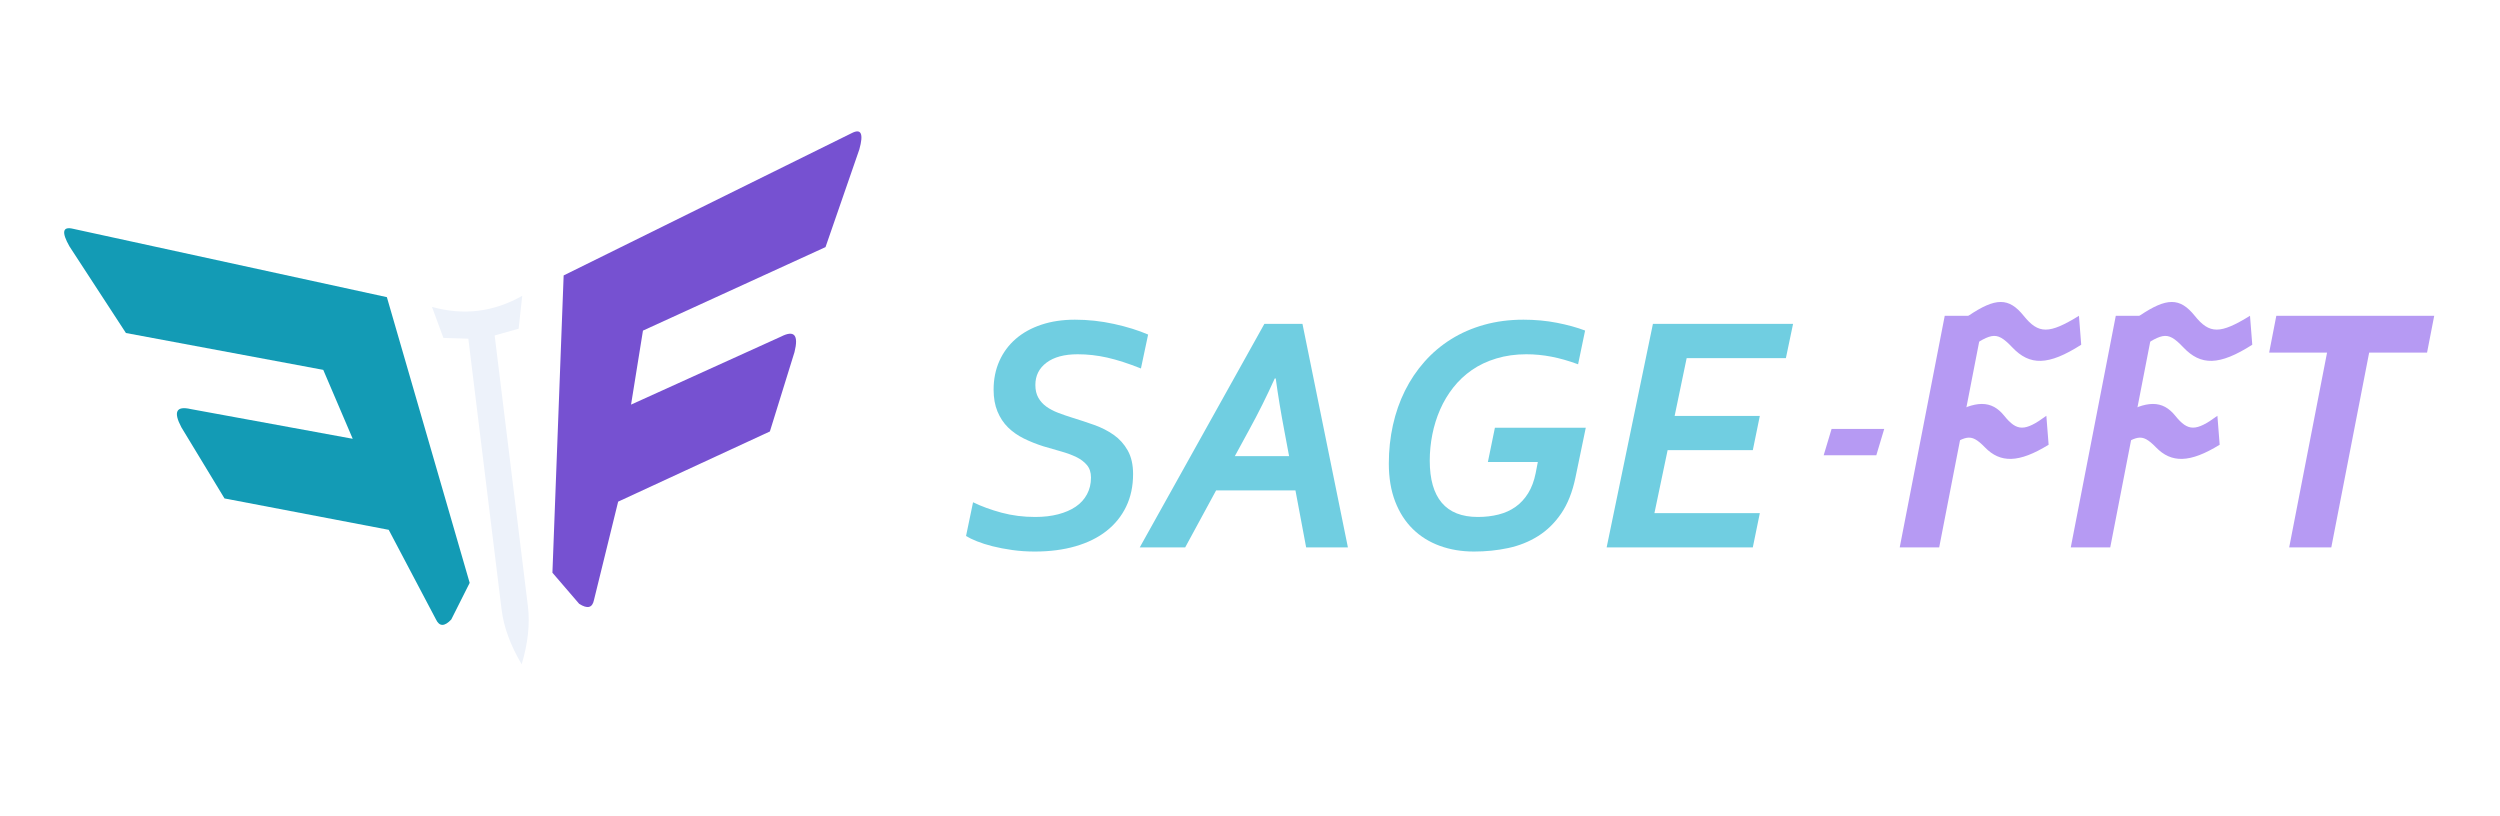
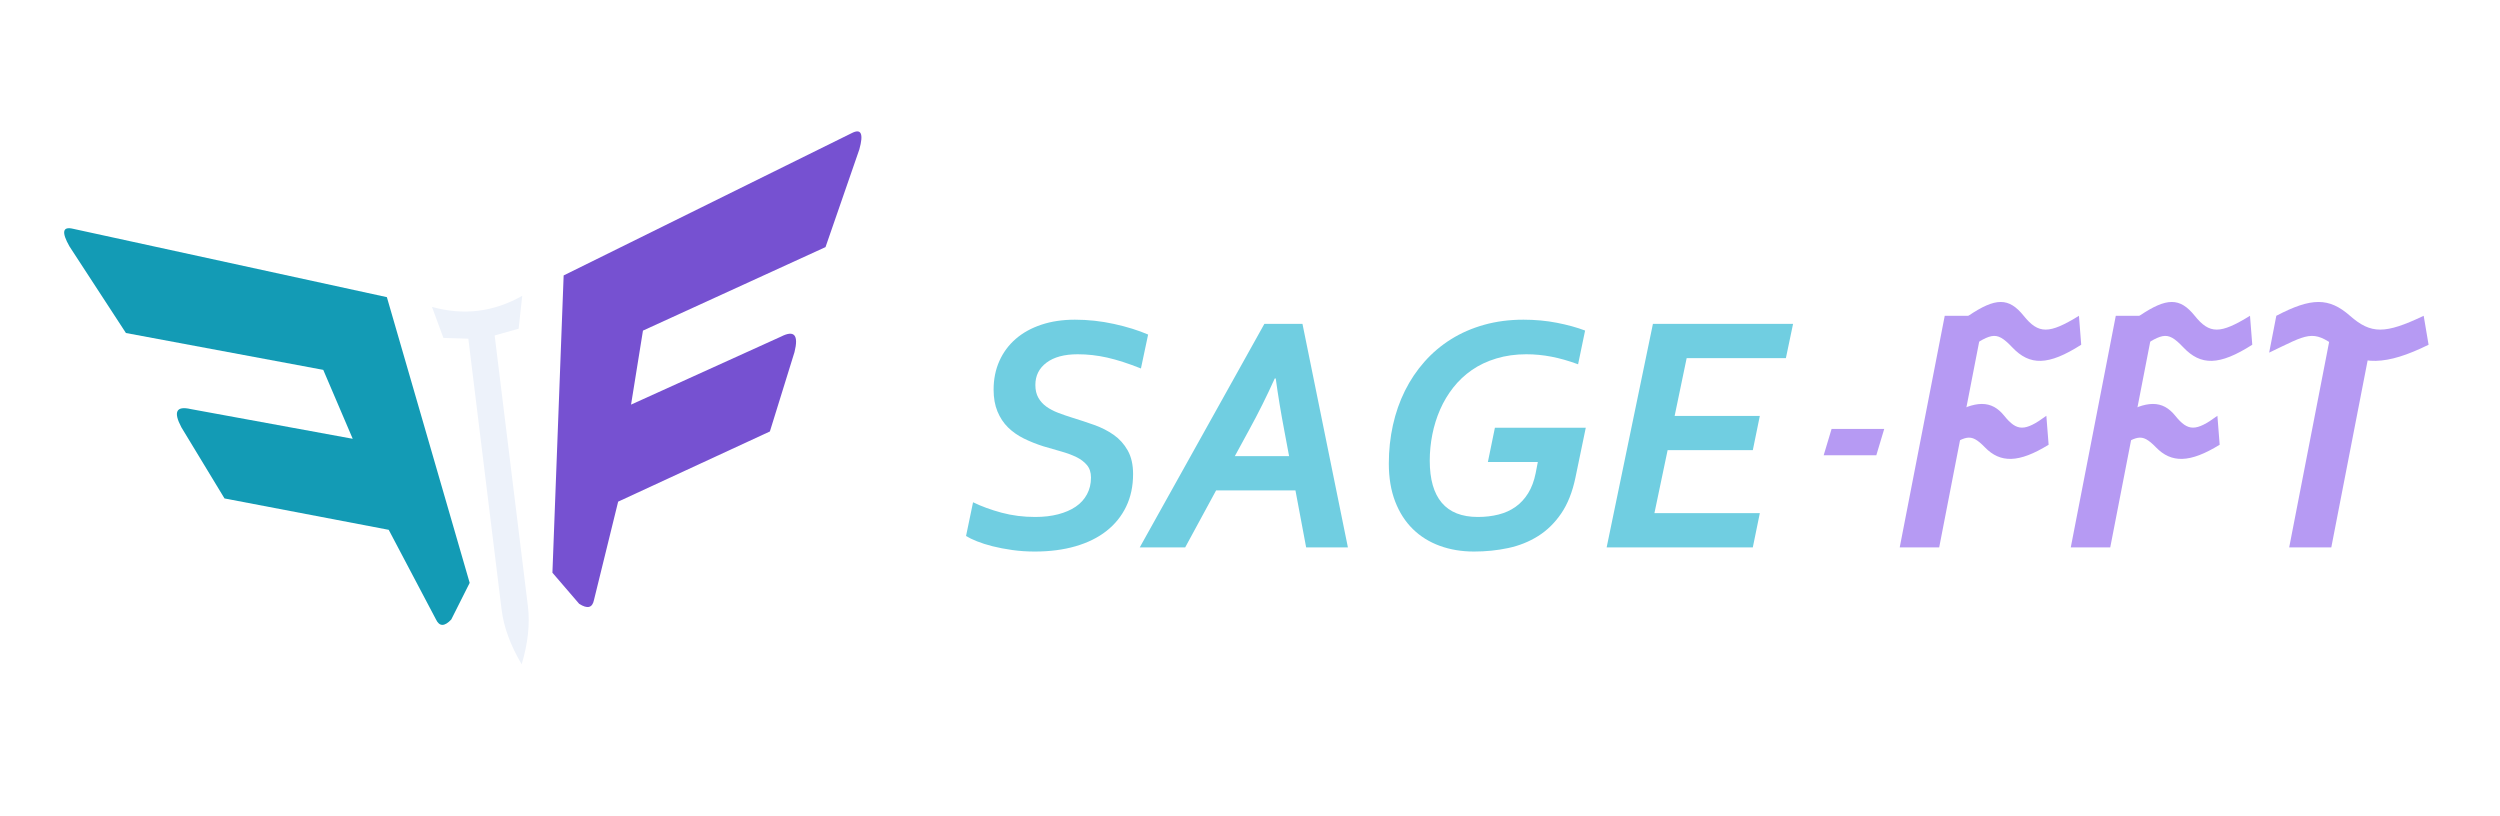
<svg xmlns="http://www.w3.org/2000/svg" width="950" height="310" viewBox="0 0 950 310" role="img" aria-labelledby="title desc">
  <g transform="translate(4 -4) scale(.72)">
    <g transform="rotate(-7 256 244)">
      <path fill="#139BB5" d="M25 56 L185 0 Q193 -3 188 9 L164 58 L63 90 L52 128 L135 102 Q146 98 141 111 L123 151 L39 178 L20 228 Q18 234 12 229 L0 211 Z" transform="translate(234 100) scale(-1 1)" />
      <path fill="#7651D1" d="M25 56 L185 0 Q193 -3 188 9 L164 58 L63 90 L52 128 L135 102 Q146 98 141 111 L123 151 L39 178 L20 228 Q18 234 12 229 L0 211 Z" transform="translate(278 100)" />
      <path fill="#EDF2FA" d="M232 164 Q256 174 280 164 L276 181 L263 183 L263 327 Q263 341 256 357 Q249 341 249 327 L249 183 L236 181 Z" />
    </g>
  </g>
  <g id="sage-word" fill="#70CEE1" transform="translate(365 208) scale(0.06347656 -0.06347656)">
    <path d="M781 418Q781 464 756.5 493.0Q732 522 692.5 541.0Q653 560 601.5 574.5Q550 589 496 605Q433 625 378.5 652.0Q324 679 284.0 718.5Q244 758 221.0 814.0Q198 870 198 944Q198 1038 232.5 1115.5Q267 1193 330.5 1248.0Q394 1303 484.0 1333.0Q574 1363 685 1363Q803 1363 919.0 1337.5Q1035 1312 1123 1274L1080 1071Q967 1116 878.5 1136.0Q790 1156 701 1156Q582 1156 515.0 1106.0Q448 1056 448 972Q448 927 466.0 895.5Q484 864 514.0 842.5Q544 821 584.5 805.5Q625 790 670 776Q735 756 800.0 733.0Q865 710 917.0 673.5Q969 637 1001.0 580.0Q1033 523 1033 439Q1033 330 991.5 244.0Q950 158 873.5 98.0Q797 38 688.0 6.5Q579 -25 445 -25Q375 -25 310.5 -16.0Q246 -7 192.5 6.5Q139 20 98.0 36.5Q57 53 33 68L75 270Q151 233 246.0 207.5Q341 182 447 182Q523 182 584.5 198.0Q646 214 689.5 243.5Q733 273 757.0 317.5Q781 362 781 418Z" transform="translate(0 0)" />
    <path d="M872 341H397L212 0H-60L686 1338H914L1186 0H936ZM509 546H834L807 690Q774 863 754 1011H748Q677 853 594 702Z" transform="translate(1133 0)" />
    <path d="M931 1363Q1036 1363 1131.0 1344.5Q1226 1326 1300 1298L1258 1096Q1174 1127 1098.5 1141.5Q1023 1156 948 1156Q852 1156 769.0 1131.0Q686 1106 622.0 1061.5Q558 1017 510.5 956.5Q463 896 432.0 825.0Q401 754 385.5 676.0Q370 598 370 519Q370 352 442.0 267.0Q514 182 658 182Q724 182 781.5 196.5Q839 211 883.5 242.5Q928 274 959.0 324.0Q990 374 1004 444L1017 511H718L760 716H1304L1242 417Q1215 288 1157.0 203.0Q1099 118 1018.5 67.5Q938 17 840.0 -4.0Q742 -25 635 -25Q524 -25 430.5 9.0Q337 43 269.0 109.5Q201 176 163.0 274.5Q125 373 125 502Q125 621 149.5 731.5Q174 842 221.5 937.5Q269 1033 338.5 1111.5Q408 1190 497.5 1246.0Q587 1302 696.0 1332.5Q805 1363 931 1363Z" transform="translate(2439 0)" />
    <path d="M346 205H977L935 0H60L337 1338H1176L1133 1133H539L467 787H977L935 582H425Z" transform="translate(3808 0)" />
  </g>
  <path id="wordmark-hyphen" fill="#B69AF3" d="M696 163 H716 L713 173 H693 Z" />
  <g id="fft-word" fill="#B69AF3" transform="translate(735 120) skewX(-11)">
    <g id="spectrum-f-1">
      <path d="M4 0 H19 V88 H4 Z" />
      <path d="M13 0 C22 -7 27 -7 34 0 S45 7 55 0 L58 11 C47 19 40 19 32 12 S23 7 13 14 Z" />
      <path d="M13 38 C22 32 28 32 34 38 S43 44 50 38 L53 49 C43 56 36 56 29 50 S21 46 13 51 Z" />
    </g>
    <g id="spectrum-f-2" transform="translate(65 0)">
      <path d="M4 0 H19 V88 H4 Z" />
      <path d="M13 0 C22 -7 27 -7 34 0 S45 7 55 0 L58 11 C47 19 40 19 32 12 S23 7 13 14 Z" />
      <path d="M13 38 C22 32 28 32 34 38 S43 44 50 38 L53 49 C43 56 36 56 29 50 S21 46 13 51 Z" />
    </g>
-     <path id="spectrum-t" d="M130 0 H190 V14 H168 V88 H152 V14 H130 Z" />
+     <g id="spectrum-t">
+       <path d="M152 7 H168 V88 H152 Z" />
+       <g transform="translate(130 0) scale(1.333333 1) translate(-13 0)">
+         <path d="M13 0 C22 -7 27 -7 34 0 S45 7 55 0 L58 11 C47 19 40 19 32 12 S23 7 13 14 Z" />
+       </g>
+     </g>
  </g>
</svg>
